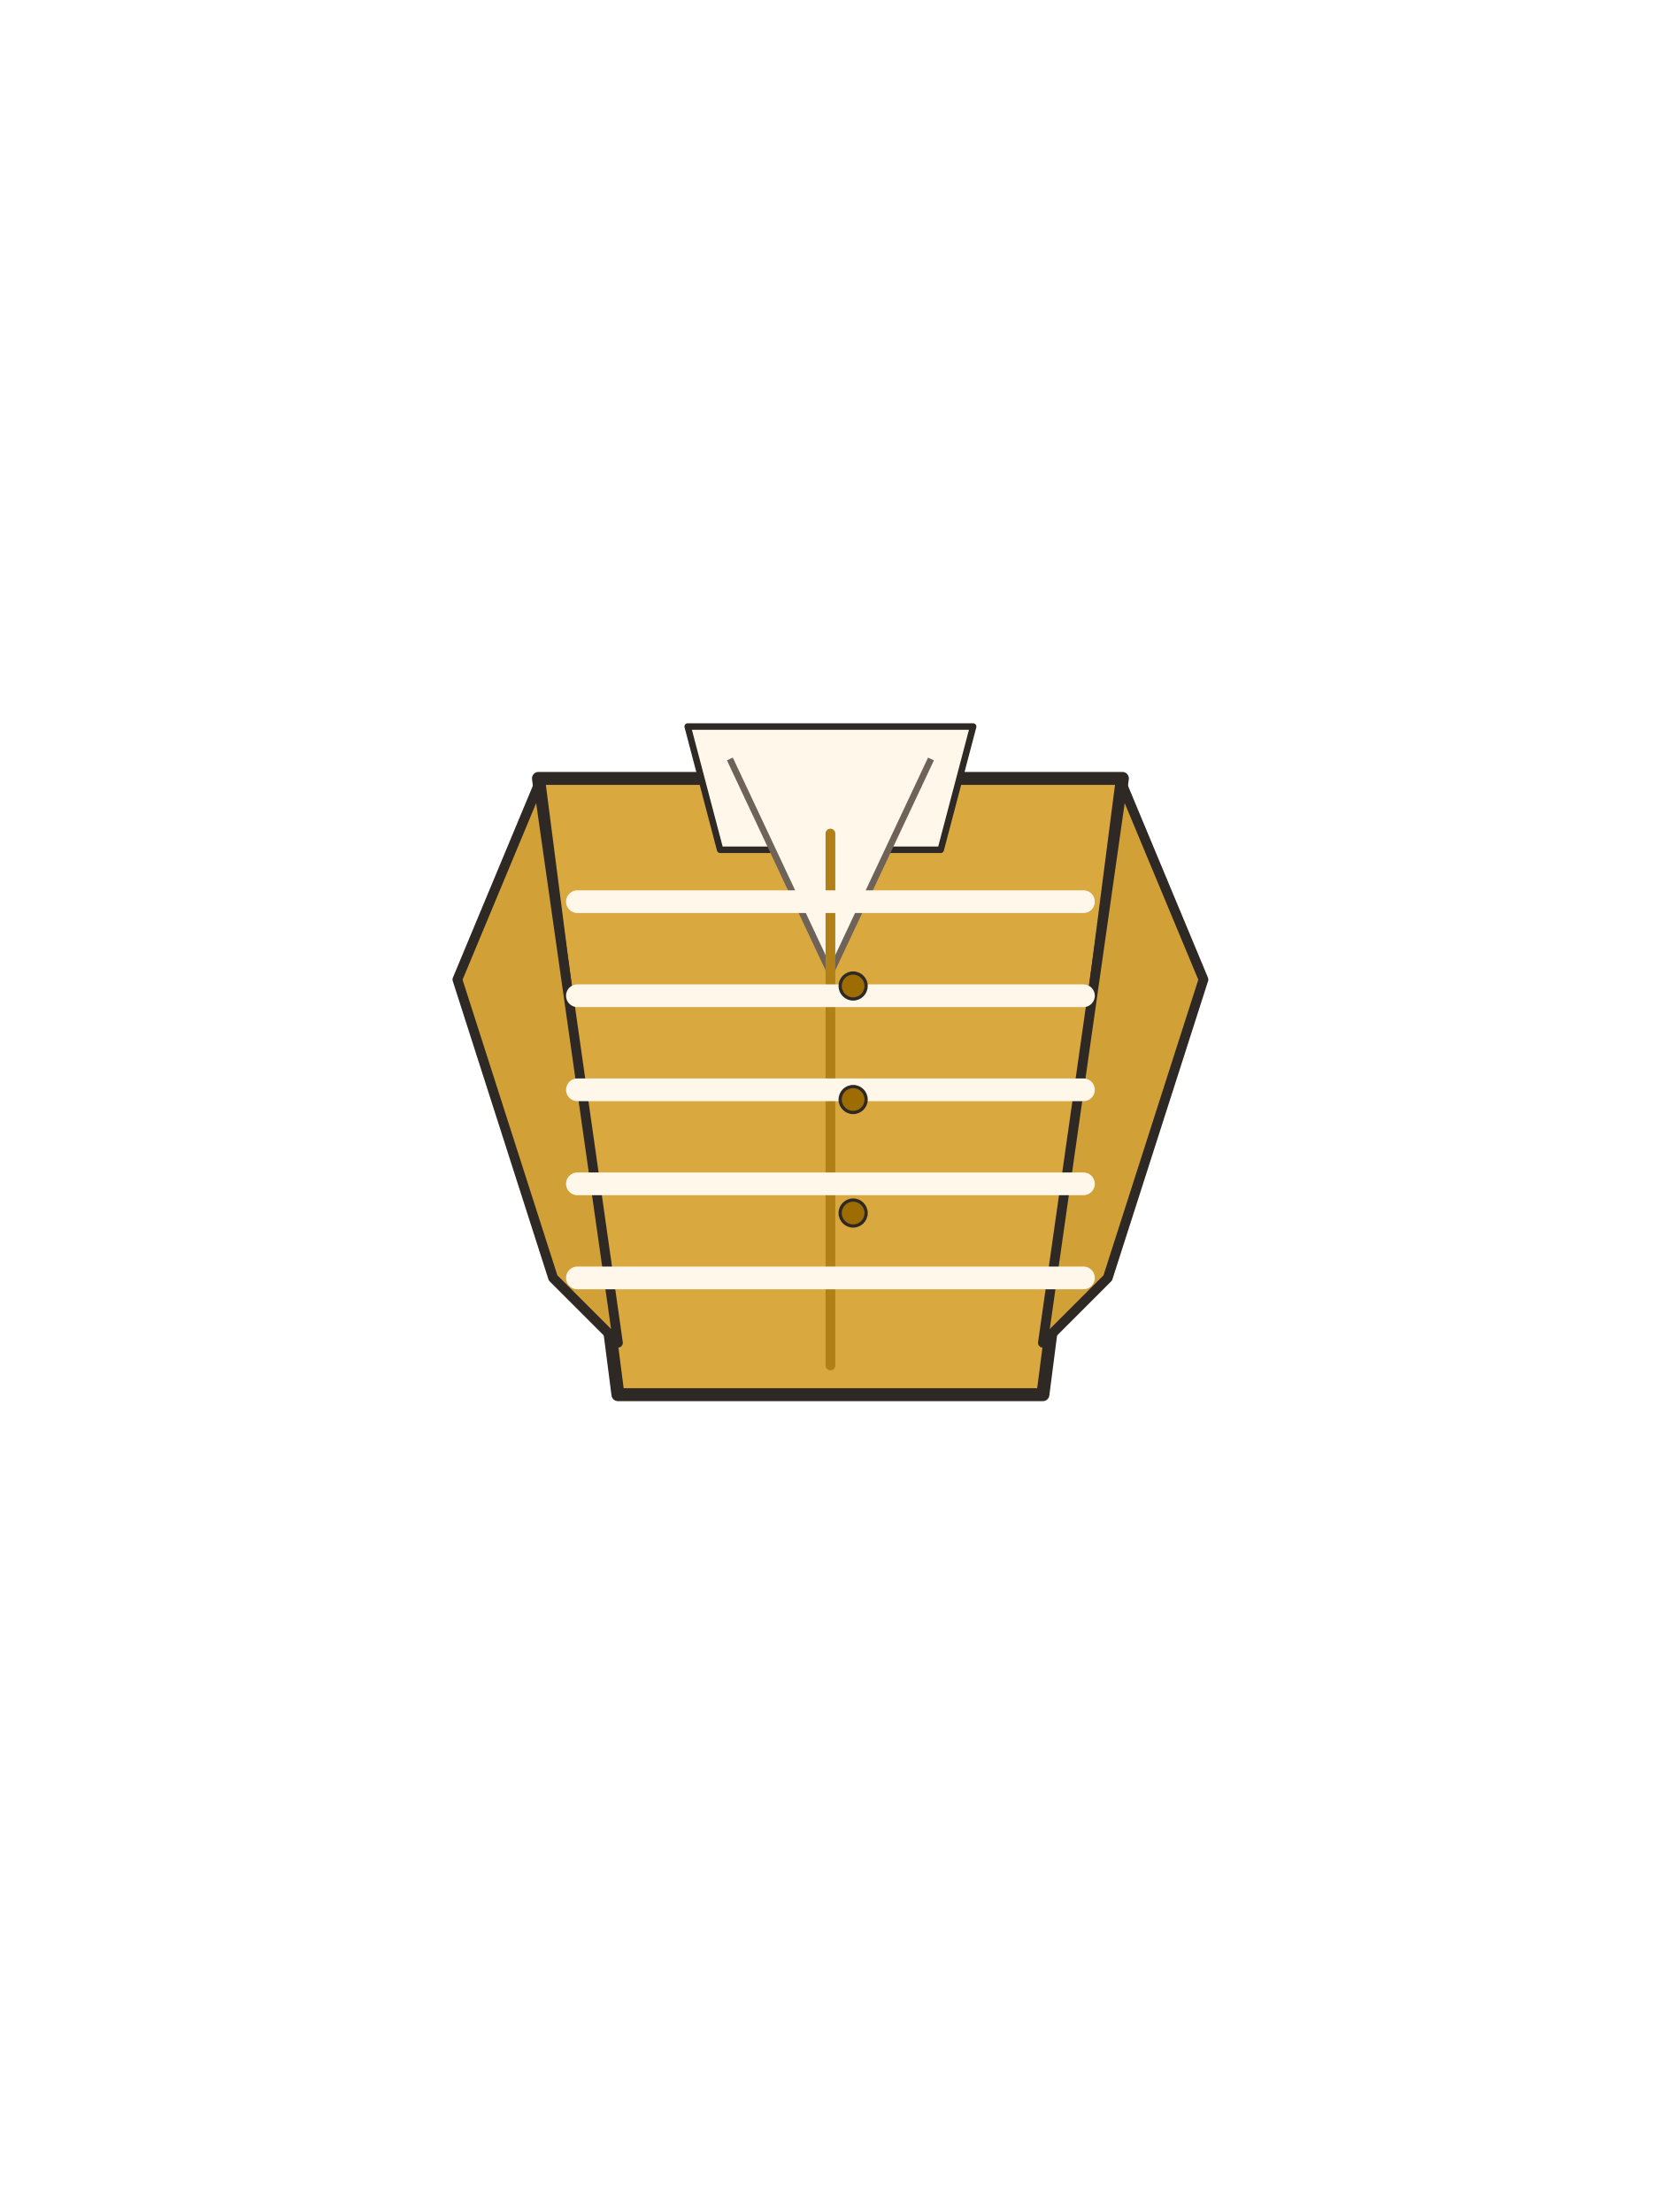
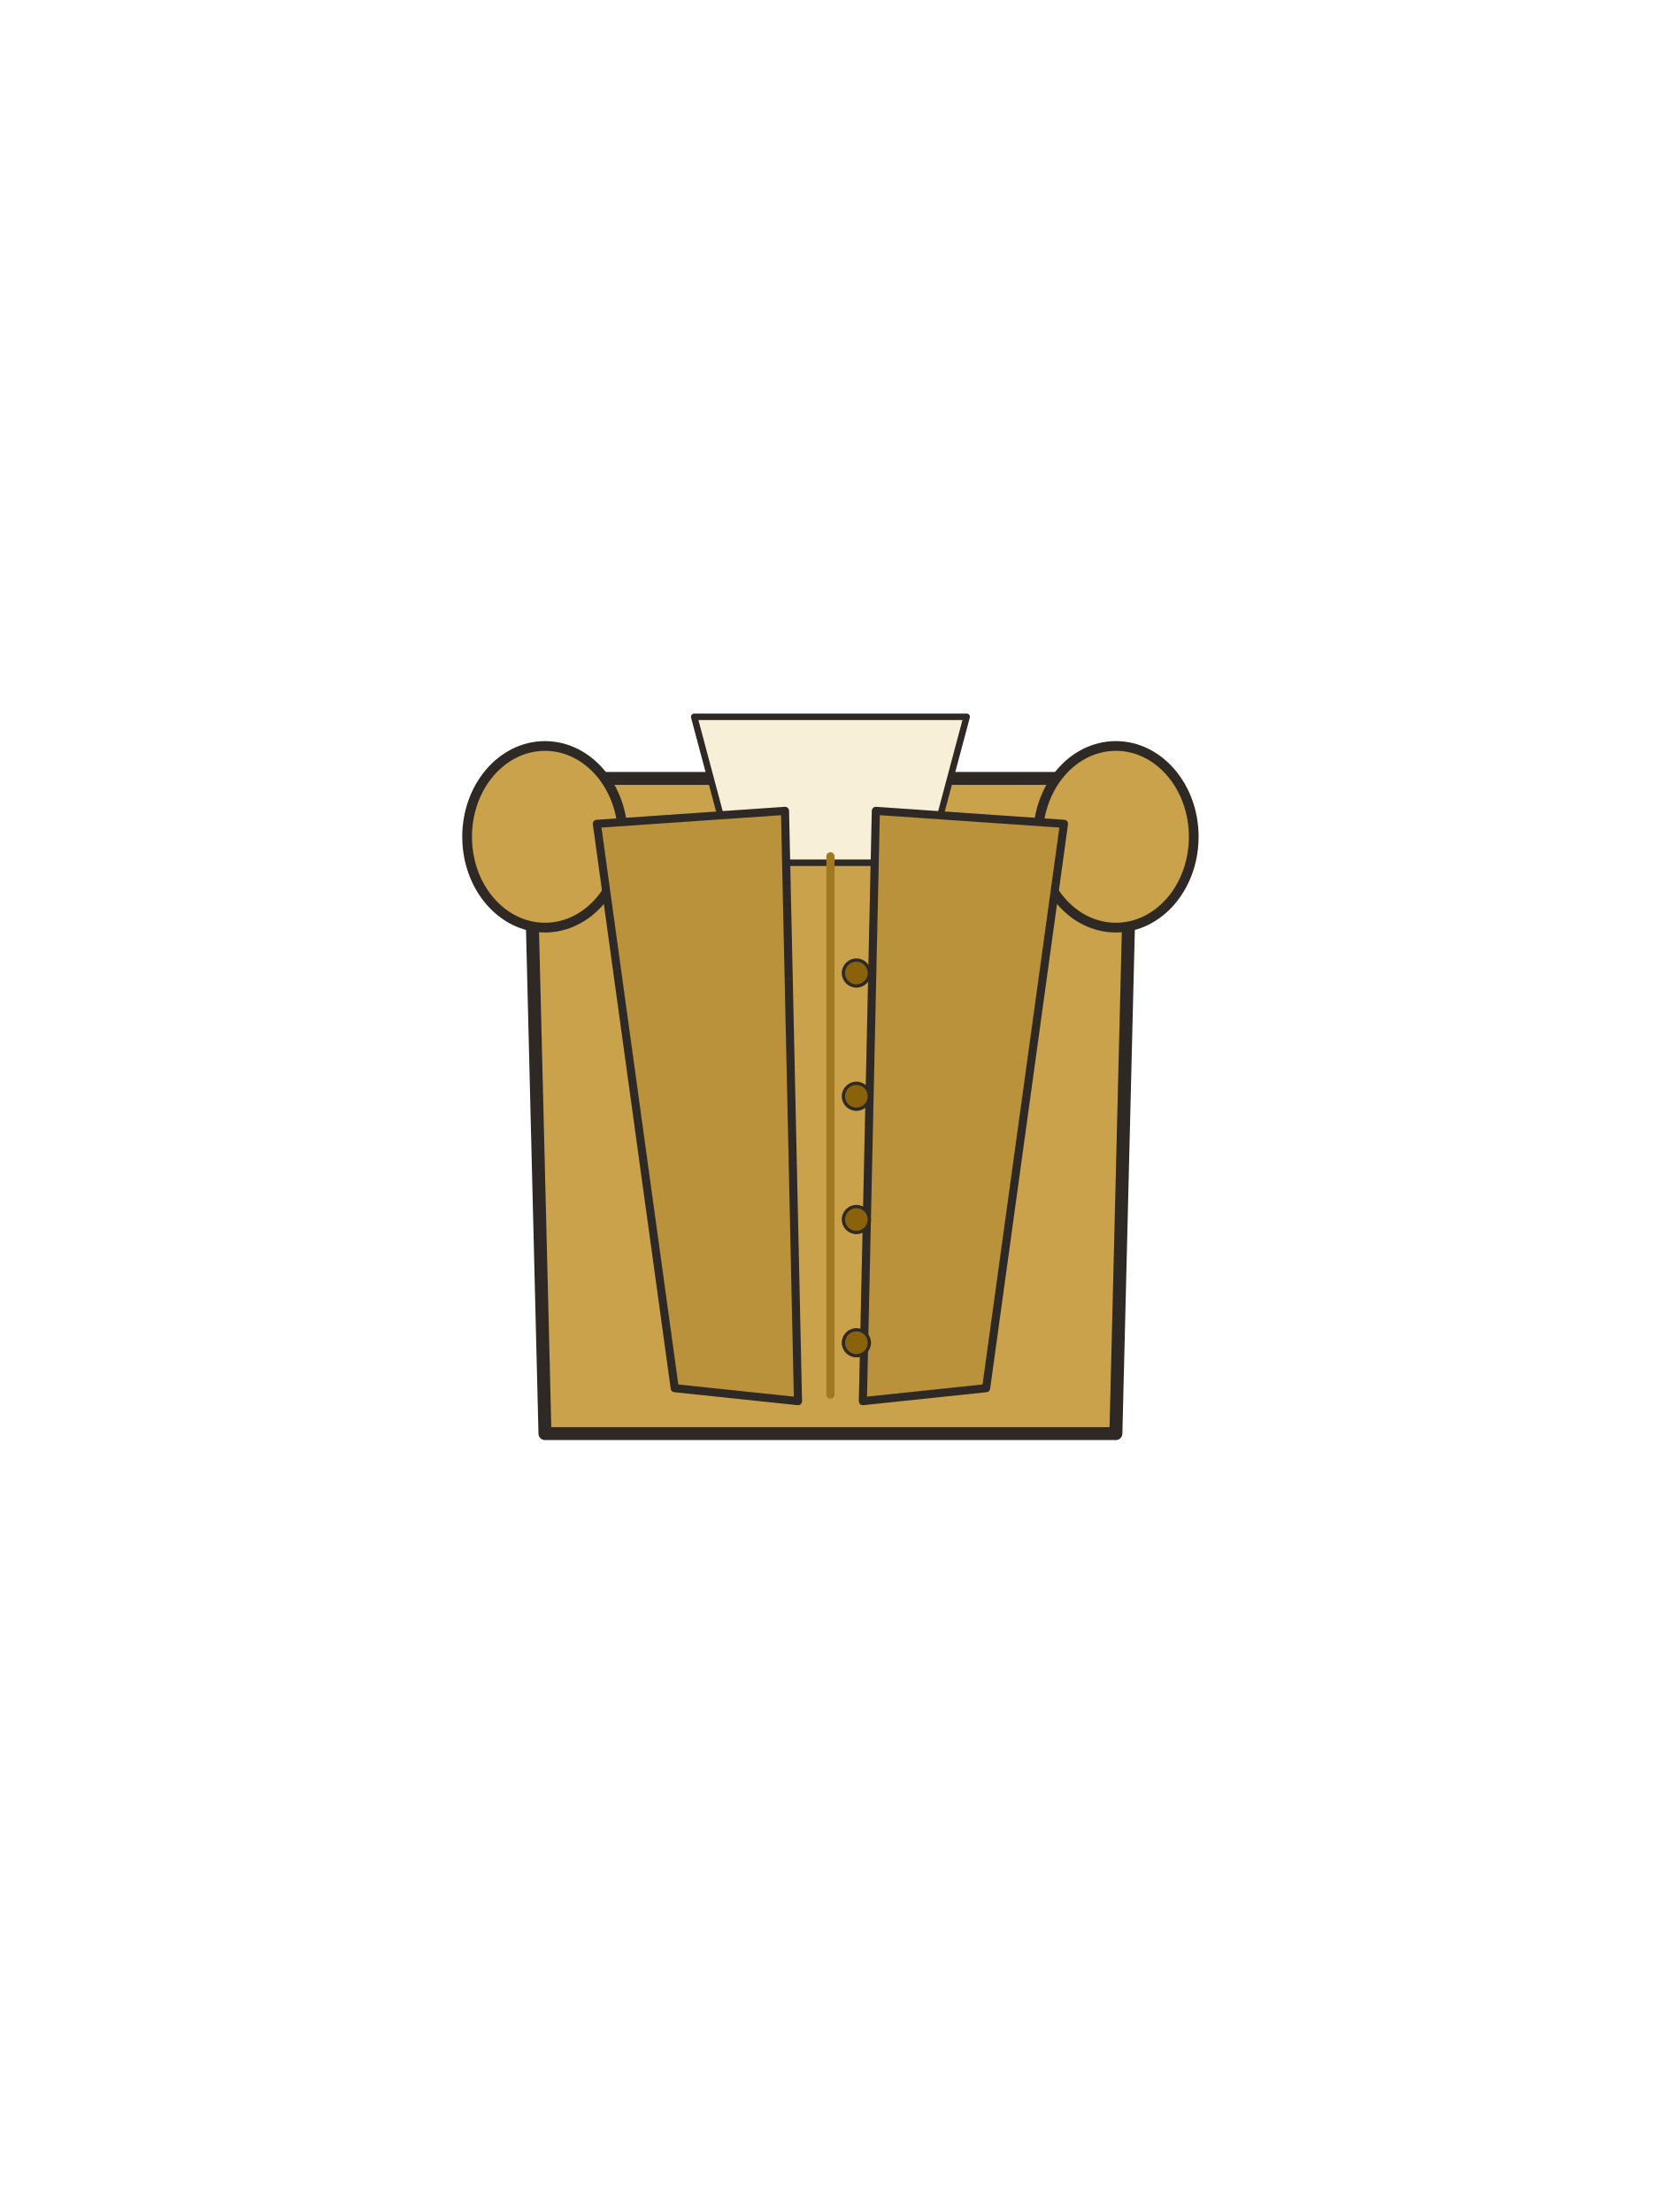
<svg xmlns="http://www.w3.org/2000/svg" baseProfile="full" height="682" version="1.1" viewBox="0 0 512 682" width="512">
  <defs />
-   <polygon fill="#d9a83f" points="166.0,240 346.0,240 321.5,430 190.5,430" stroke="#2f2925" stroke-linecap="round" stroke-linejoin="round" stroke-width="4" />
-   <polygon fill="#fff8ea" points="212,224 300,224 290,262 222,262" stroke="#2f2925" stroke-linecap="round" stroke-linejoin="round" stroke-width="2" />
-   <path d="M 225 234 L 256 300 L 287 234" fill="#fff8ea" stroke="#6f6258" stroke-linejoin="round" stroke-width="2" />
-   <line stroke="#b18017" stroke-linecap="round" stroke-width="3" x1="256" x2="256" y1="257" y2="421" />
-   <polygon fill="#d1a037" points="166.0,242 141.0,302 170.5,394 190.5,414" stroke="#2f2925" stroke-linecap="round" stroke-linejoin="round" stroke-width="3" />
-   <polygon fill="#d1a037" points="346.0,242 371.0,302 341.5,394 321.5,414" stroke="#2f2925" stroke-linecap="round" stroke-linejoin="round" stroke-width="3" />
-   <line stroke="#fff8ea" stroke-linecap="round" stroke-width="7" x1="178" x2="334" y1="278" y2="278" />
-   <line stroke="#fff8ea" stroke-linecap="round" stroke-width="7" x1="178" x2="334" y1="307" y2="307" />
-   <line stroke="#fff8ea" stroke-linecap="round" stroke-width="7" x1="178" x2="334" y1="336" y2="336" />
-   <line stroke="#fff8ea" stroke-linecap="round" stroke-width="7" x1="178" x2="334" y1="365" y2="365" />
-   <line stroke="#fff8ea" stroke-linecap="round" stroke-width="7" x1="178" x2="334" y1="394" y2="394" />
-   <circle cx="263" cy="304" fill="#9d6c03" r="4" stroke="#2f2925" stroke-width="1" />
-   <circle cx="263" cy="339" fill="#9d6c03" r="4" stroke="#2f2925" stroke-width="1" />
-   <circle cx="263" cy="374" fill="#9d6c03" r="4" stroke="#2f2925" stroke-width="1" />
+   <polygon fill="#c9a24b" points="163.0,240 349.0,240 344.0,442 168.0,442" stroke="#2f2925" stroke-linecap="round" stroke-linejoin="round" stroke-width="4" />
+   <ellipse cx="168.0" cy="258" fill="#c9a24b" rx="24" ry="28" stroke="#2f2925" stroke-width="3" />
+   <ellipse cx="344.0" cy="258" fill="#c9a24b" rx="24" ry="28" stroke="#2f2925" stroke-width="3" />
+   <polygon fill="#f7efd8" points="214,221 298,221 286,266 226,266" stroke="#2f2925" stroke-linecap="round" stroke-linejoin="round" stroke-width="2" />
+   <polygon fill="#b9923b" points="242,250 184,254 208,428 246,432" stroke="#2f2925" stroke-linecap="round" stroke-linejoin="round" stroke-width="2.5" />
+   <polygon fill="#b9923b" points="270,250 328,254 304,428 266,432" stroke="#2f2925" stroke-linecap="round" stroke-linejoin="round" stroke-width="2.5" />
+   <line stroke="#9f7821" stroke-linecap="round" stroke-width="2.5" x1="256" x2="256" y1="264" y2="430" />
+   <circle cx="264" cy="300" fill="#89620b" r="4" stroke="#2f2925" stroke-width="1" />
+   <circle cx="264" cy="338" fill="#89620b" r="4" stroke="#2f2925" stroke-width="1" />
+   <circle cx="264" cy="376" fill="#89620b" r="4" stroke="#2f2925" stroke-width="1" />
+   <circle cx="264" cy="414" fill="#89620b" r="4" stroke="#2f2925" stroke-width="1" />
</svg>
